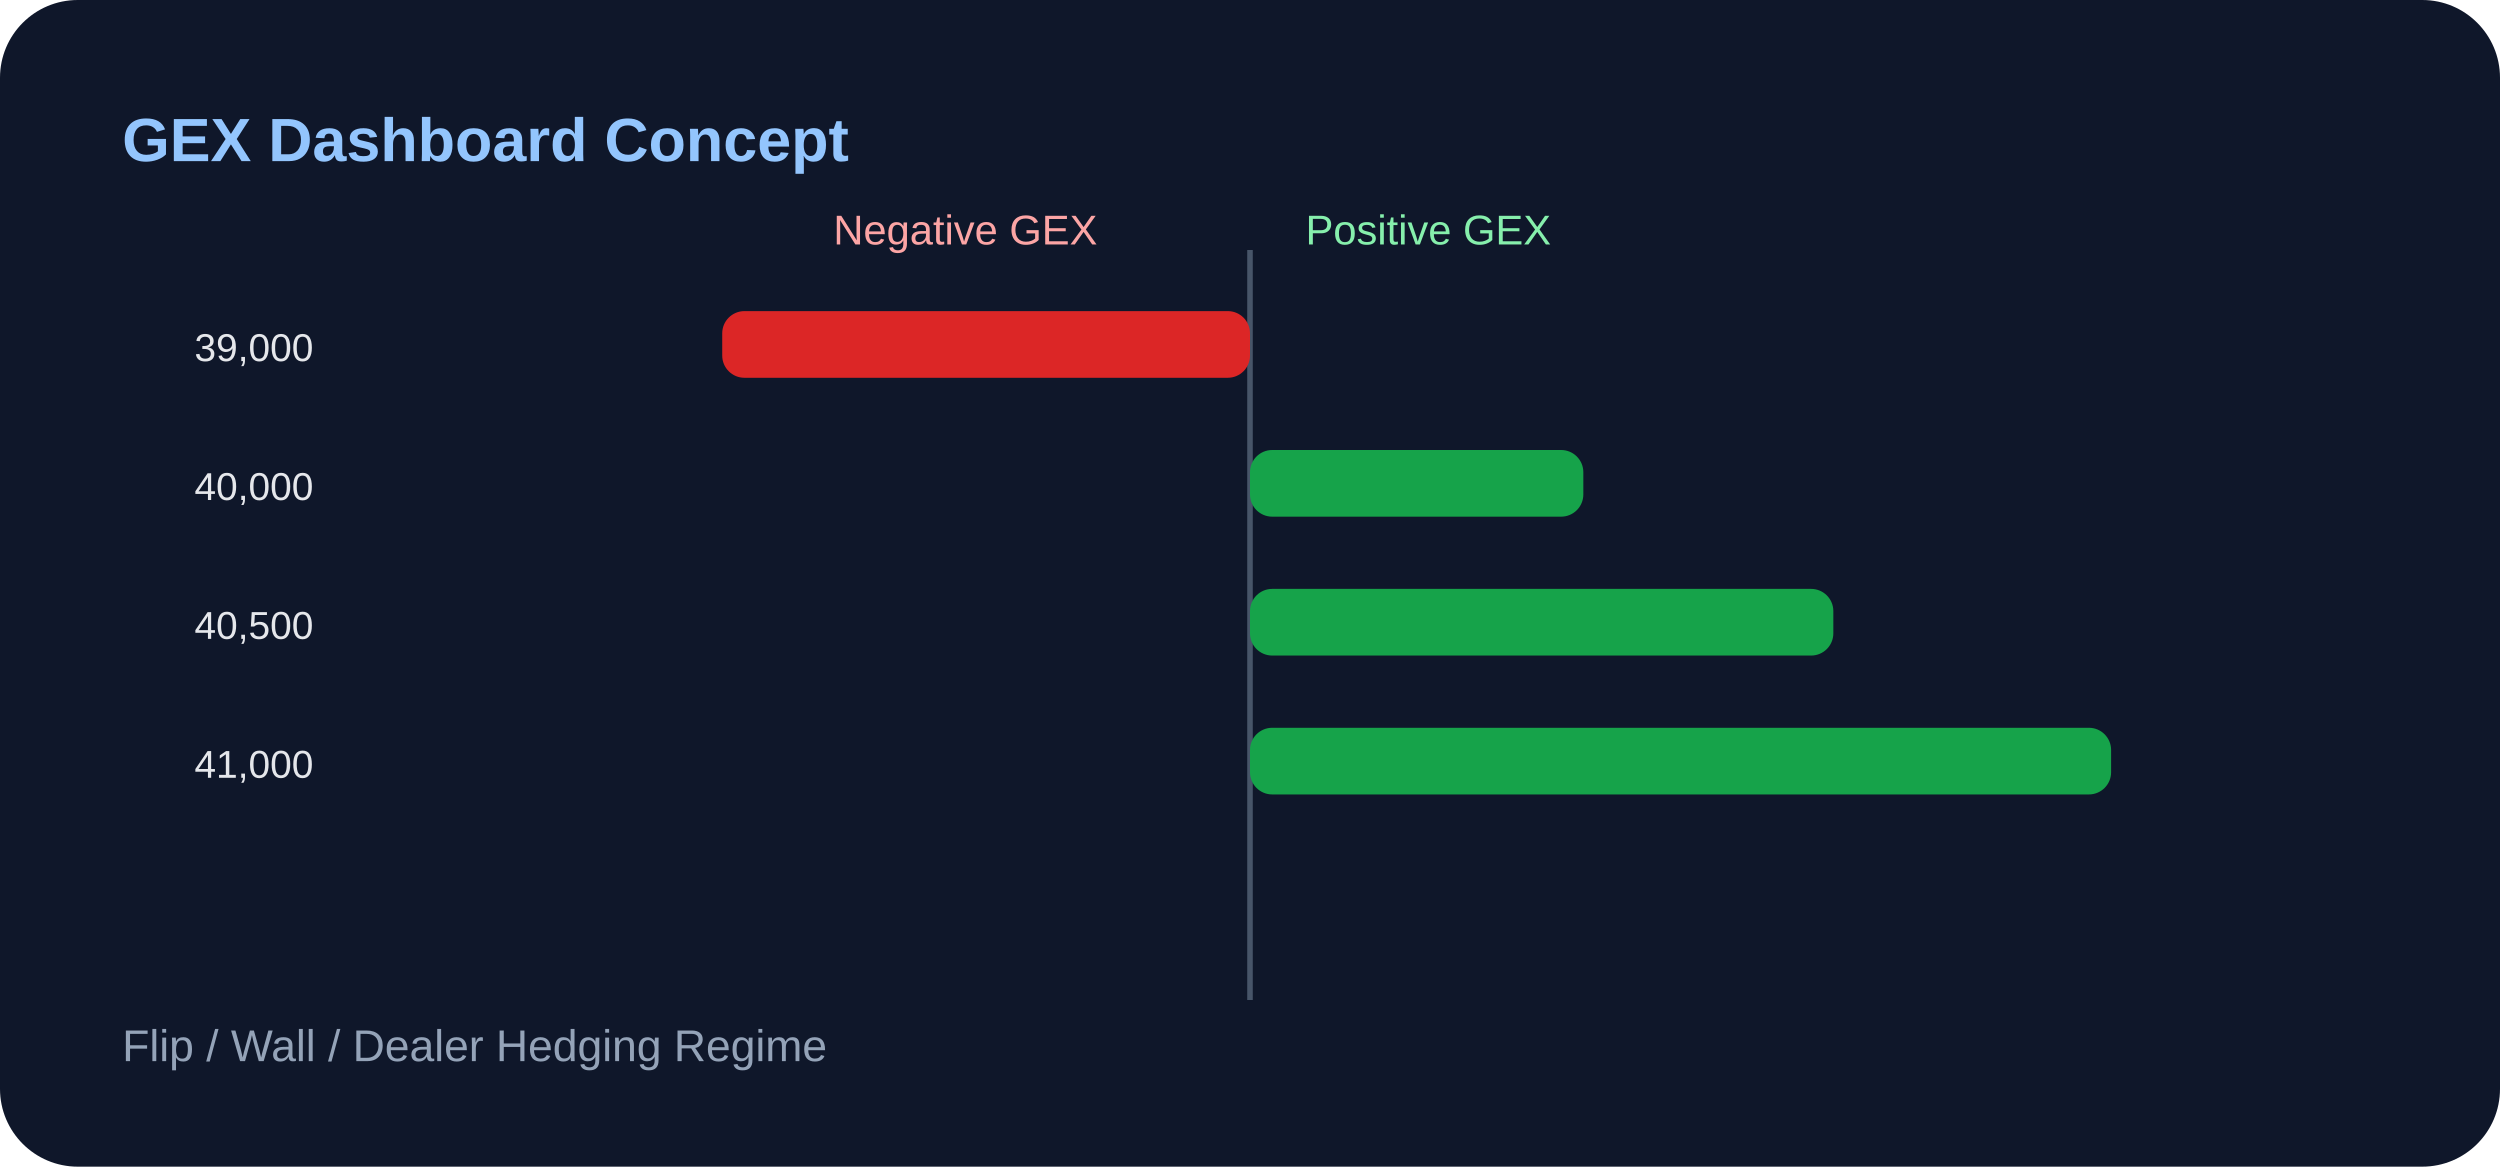
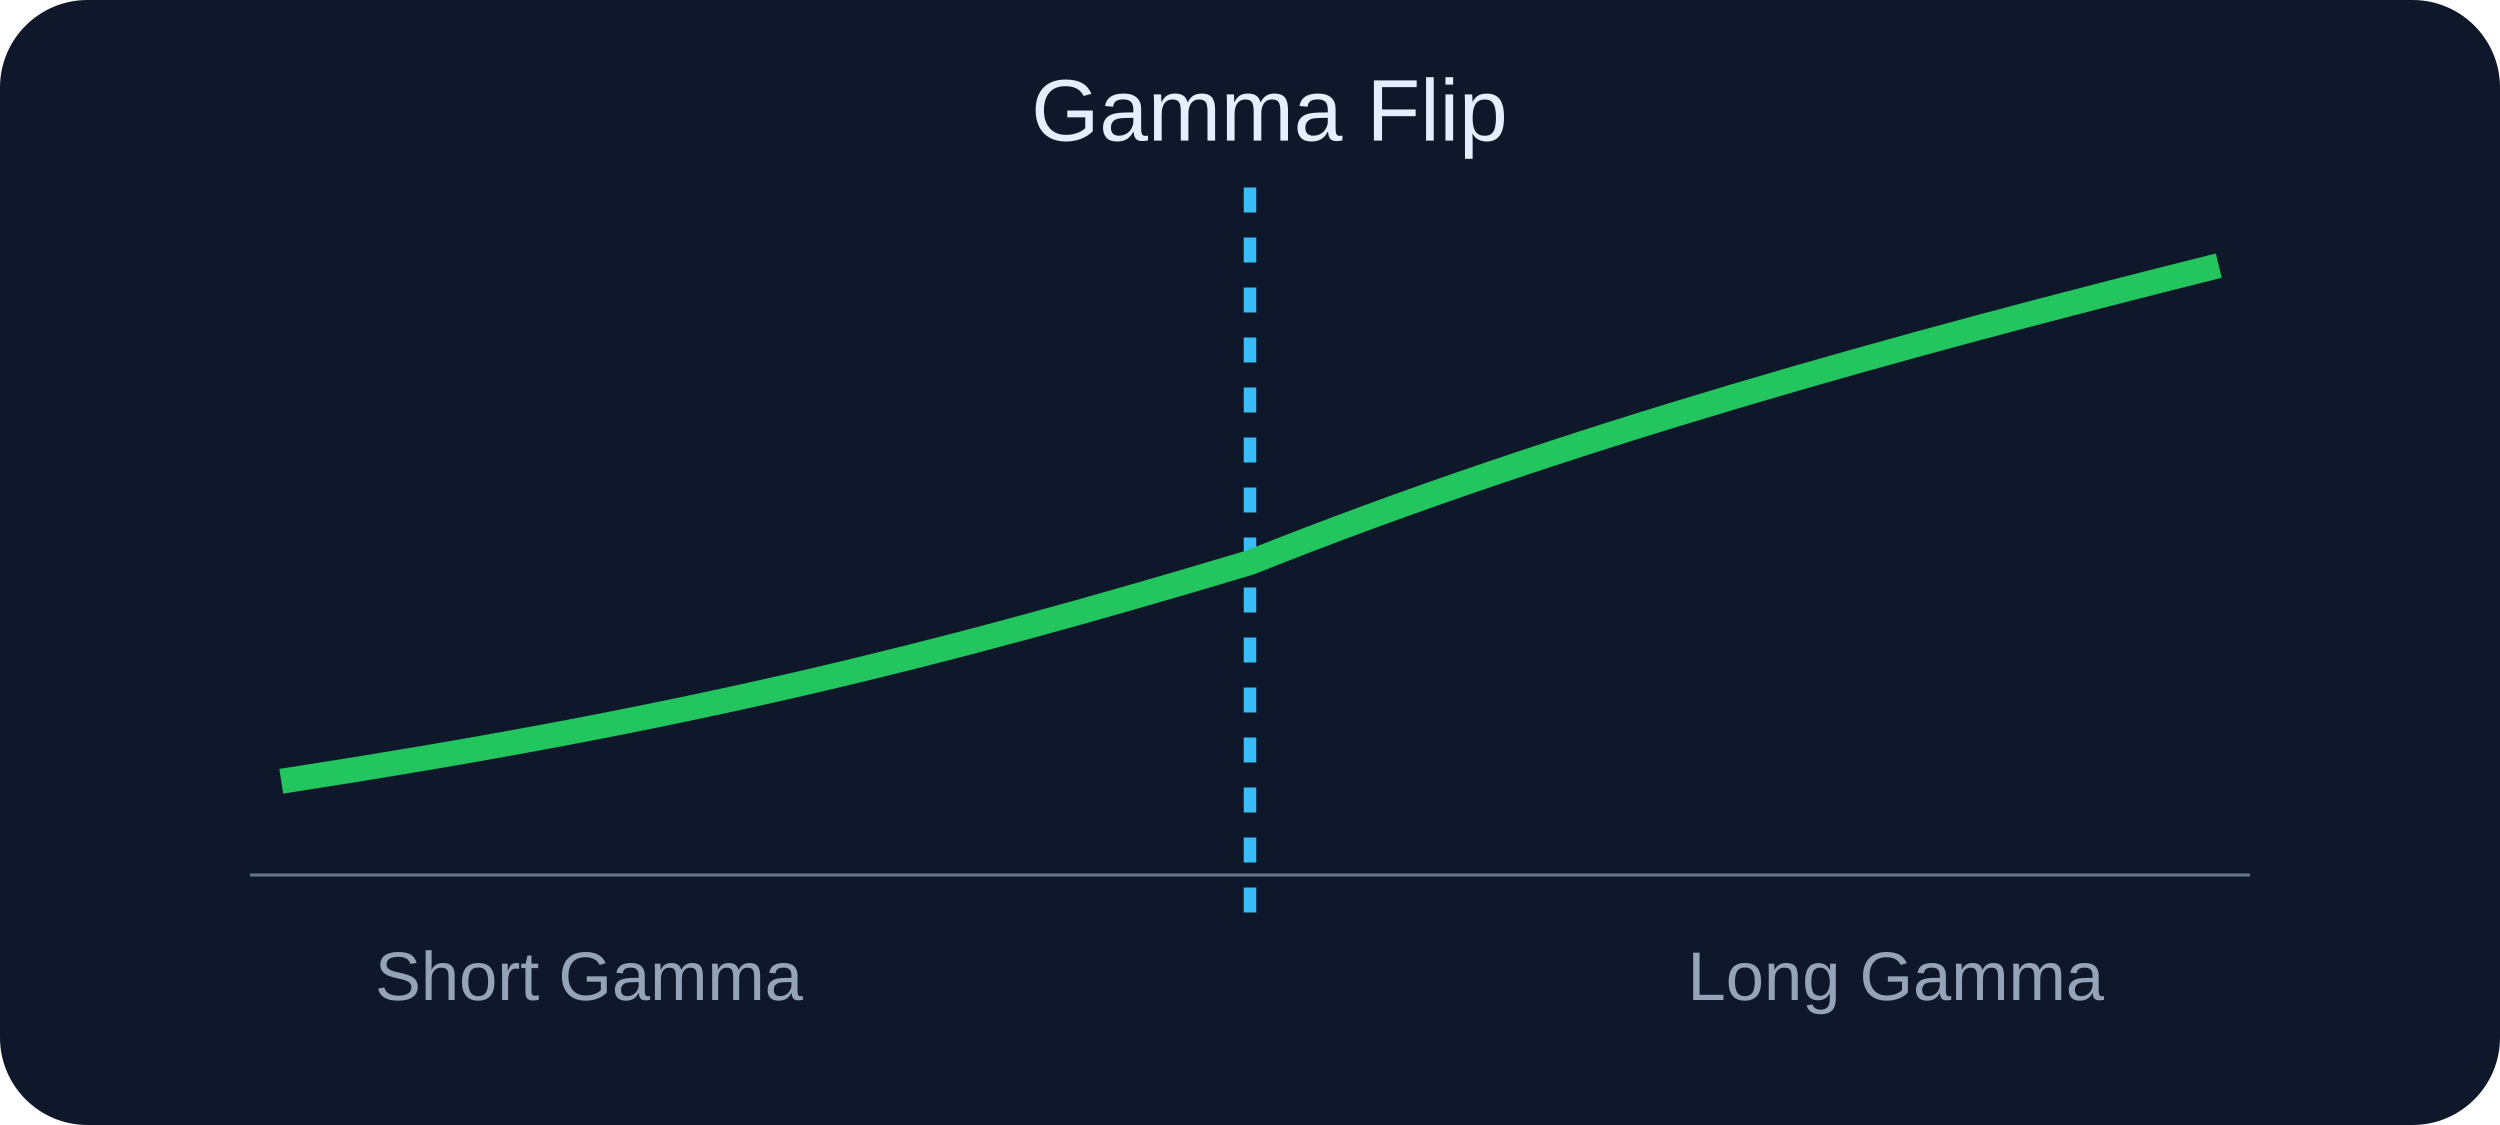
- <svg xmlns="http://www.w3.org/2000/svg" width="900" height="420" viewBox="0 0 900 420">
-   <rect width="900" height="420" rx="28" fill="#0f172a" />
-   <text x="44" y="58" fill="#93c5fd" font-family="Arial" font-size="22" font-weight="700">GEX Dashboard Concept</text>
-   <line x1="450" y1="90" x2="450" y2="360" stroke="#475569" stroke-width="2" />
-   <text x="300" y="88" fill="#fca5a5" font-family="Arial" font-size="15">Negative GEX</text>
-   <text x="470" y="88" fill="#86efac" font-family="Arial" font-size="15">Positive GEX</text>
-   <g font-family="Arial" font-size="14" fill="#e5e7eb">
-     <text x="70" y="130">39,000</text>
-     <rect x="260" y="112" width="190" height="24" rx="8" fill="#dc2626" />
-     <text x="70" y="180">40,000</text>
-     <rect x="450" y="162" width="120" height="24" rx="8" fill="#16a34a" />
-     <text x="70" y="230">40,500</text>
-     <rect x="450" y="212" width="210" height="24" rx="8" fill="#16a34a" />
-     <text x="70" y="280">41,000</text>
-     <rect x="450" y="262" width="310" height="24" rx="8" fill="#16a34a" />
-   </g>
-   <text x="44" y="382" fill="#94a3b8" font-family="Arial" font-size="16">Flip / Wall / Dealer Hedging Regime</text>
+ <svg xmlns="http://www.w3.org/2000/svg" viewBox="0 0 800 360">
+   <rect width="800" height="360" rx="28" fill="#0f172a" />
+   <line x1="80" y1="280" x2="720" y2="280" stroke="#64748b" />
+   <line x1="400" y1="60" x2="400" y2="300" stroke="#38bdf8" stroke-width="4" stroke-dasharray="8 8" />
+   <path d="M90 250 C220 230 300 210 400 180 C500 140 610 110 710 85" fill="none" stroke="#22c55e" stroke-width="8" />
+   <text x="330" y="45" fill="#e5eefc" font-size="28" font-family="Arial">Gamma Flip</text>
+   <text x="120" y="320" fill="#94a3b8" font-size="22" font-family="Arial">Short Gamma</text>
+   <text x="540" y="320" fill="#94a3b8" font-size="22" font-family="Arial">Long Gamma</text>
</svg>
